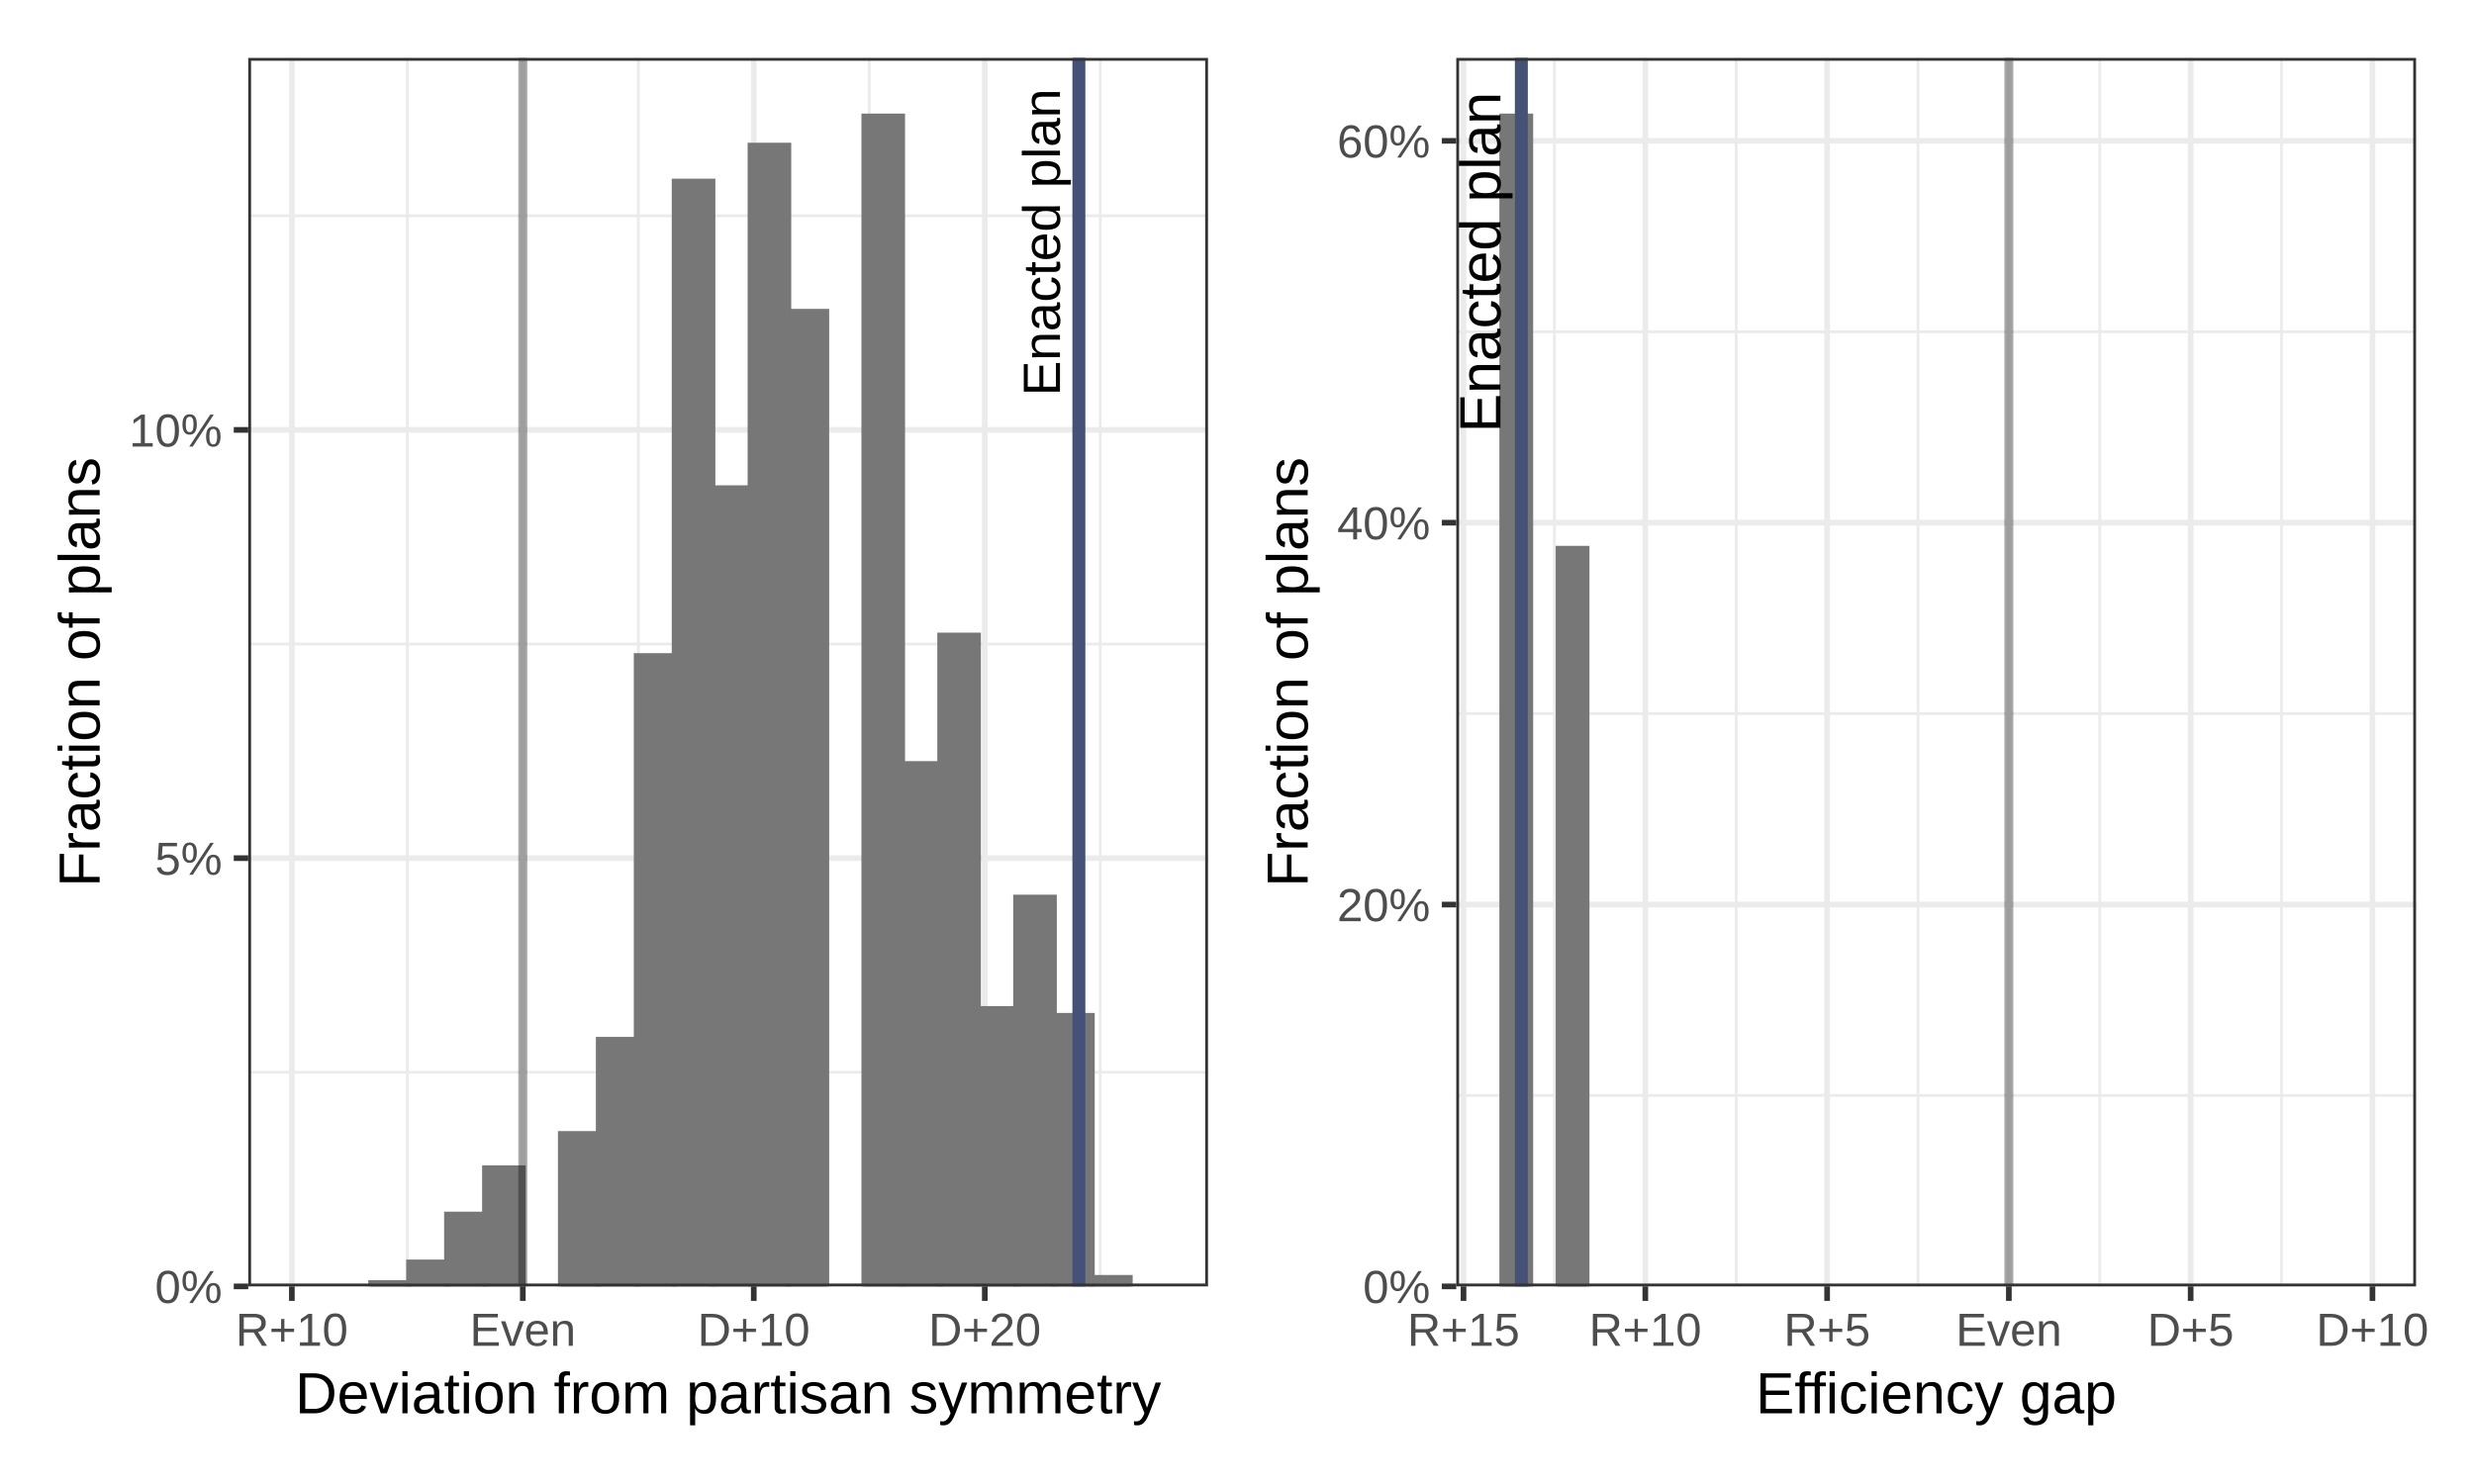
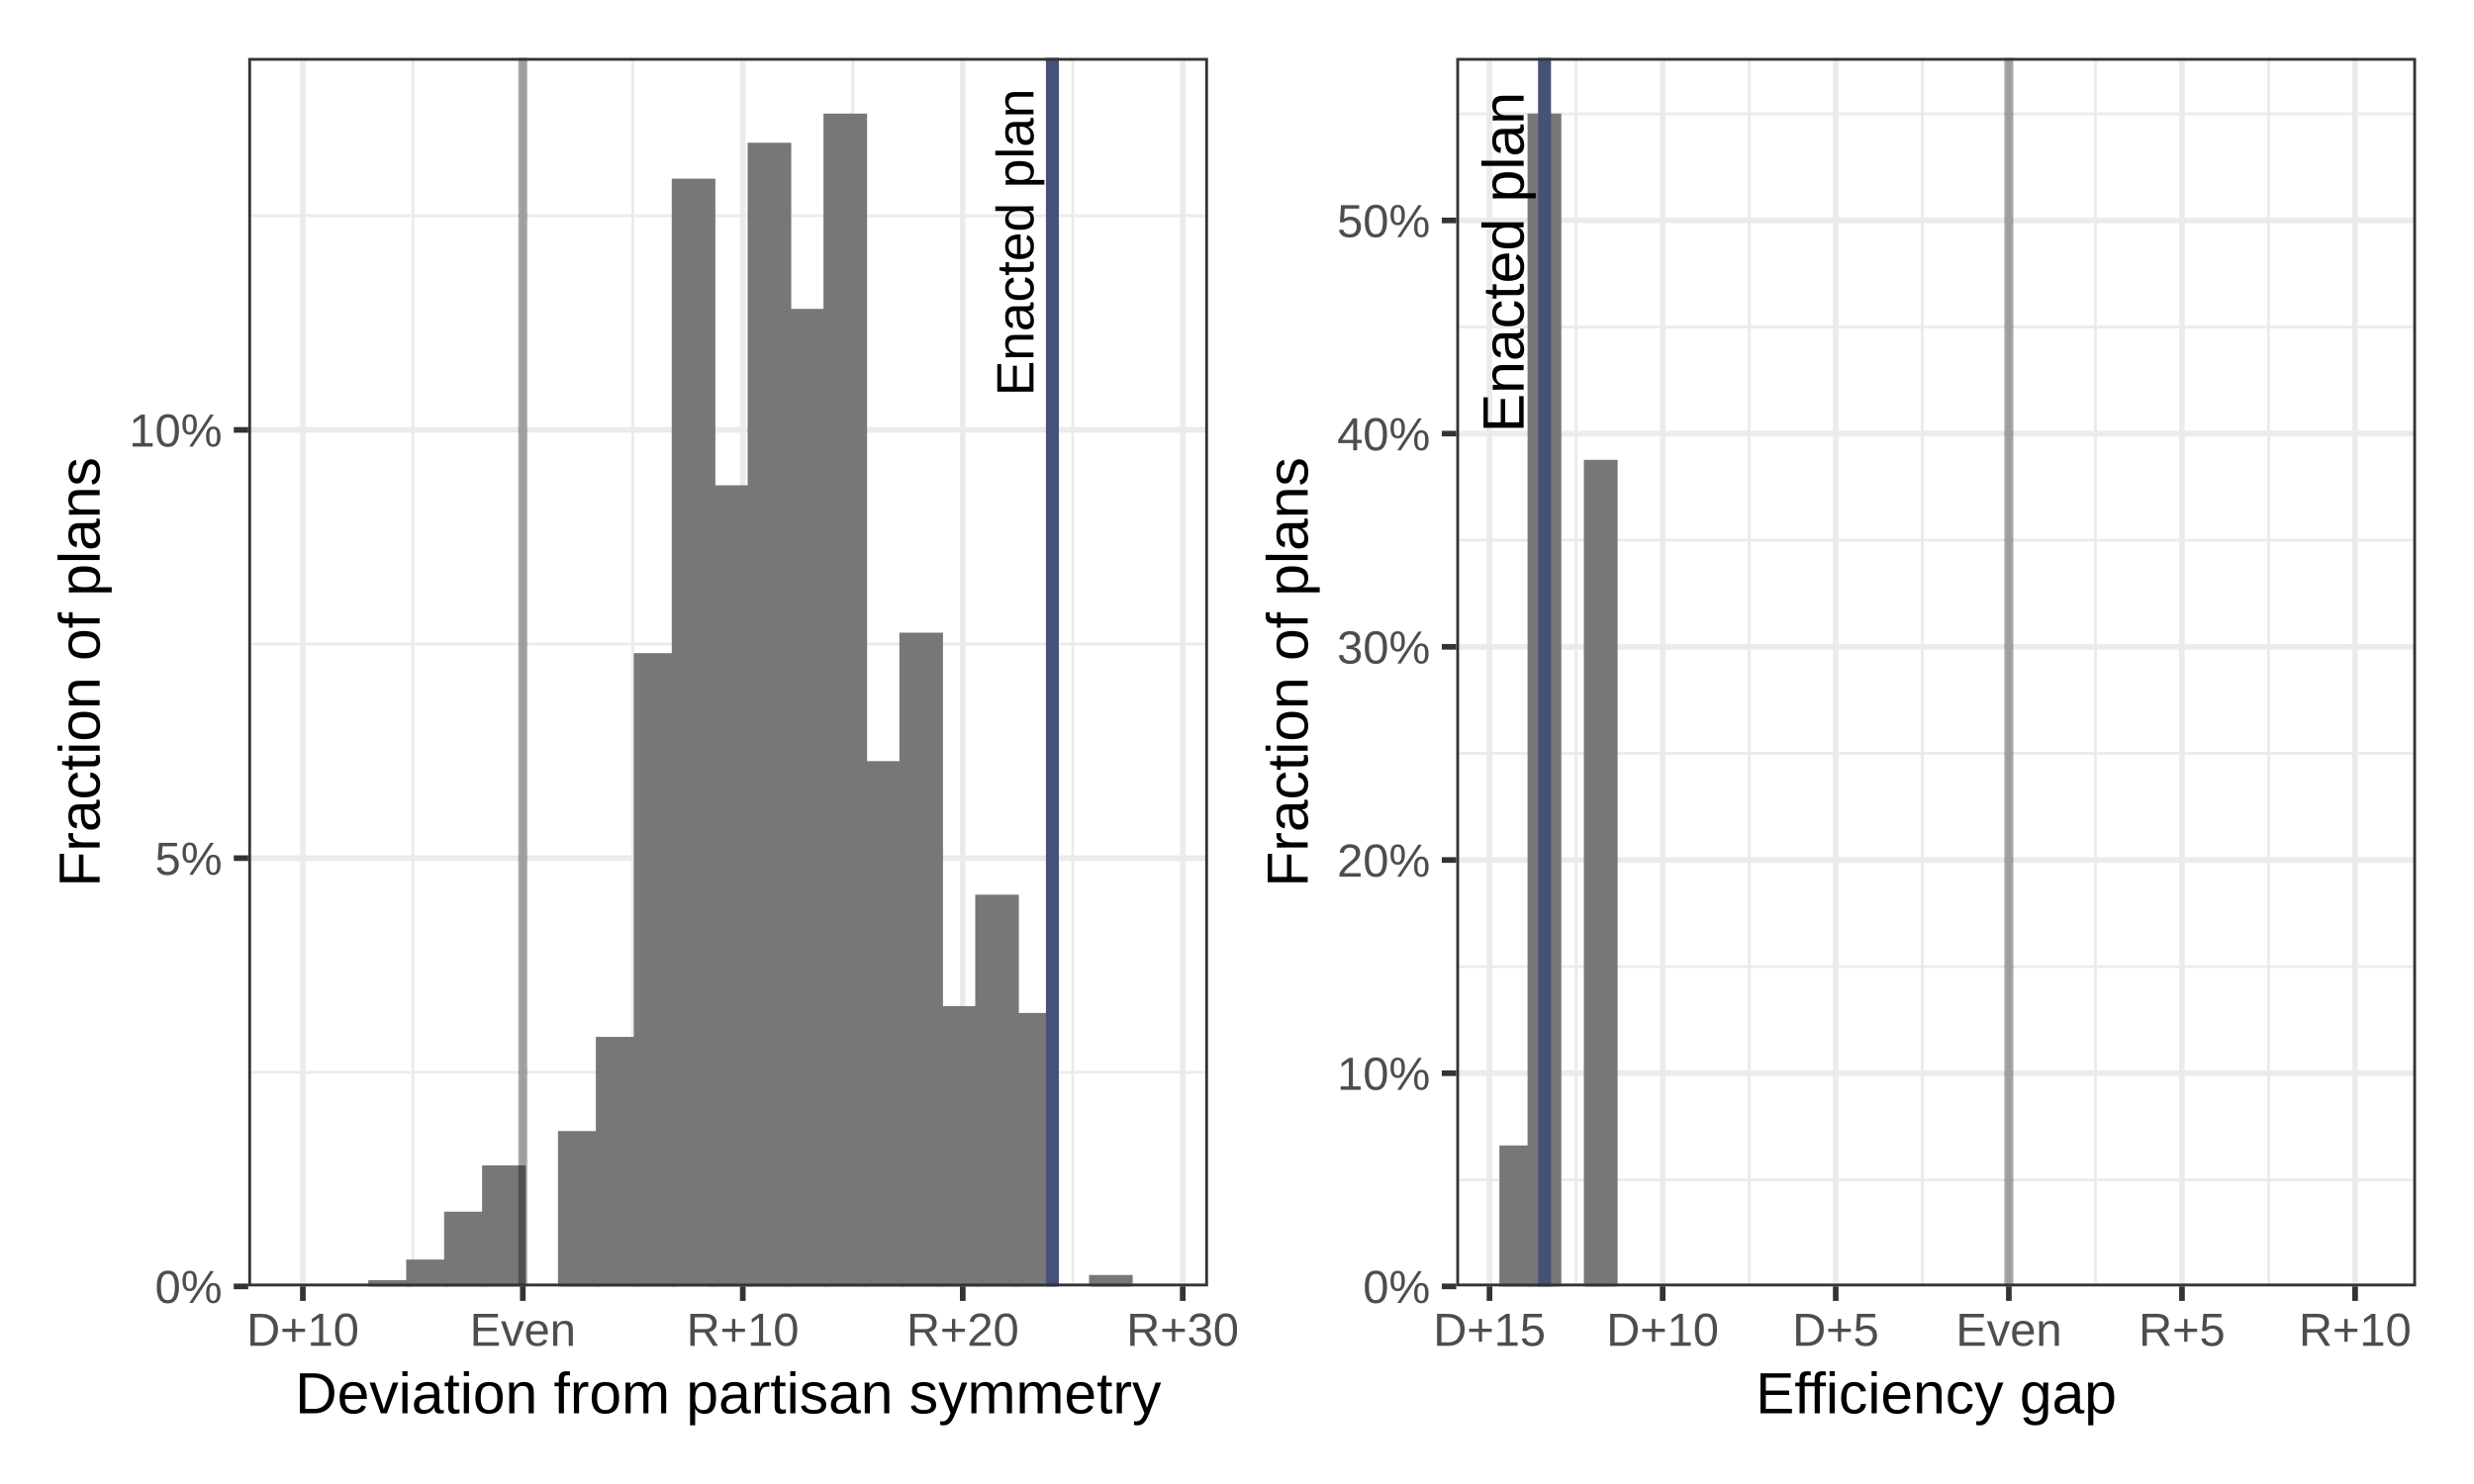
<svg xmlns="http://www.w3.org/2000/svg" class="svglite" width="468.00pt" height="280.80pt" viewBox="0 0 468.00 280.80">
  <defs>
    <style type="text/css">
    .svglite line, .svglite polyline, .svglite polygon, .svglite path, .svglite rect, .svglite circle {
      fill: none;
      stroke: #000000;
      stroke-linecap: round;
      stroke-linejoin: round;
      stroke-miterlimit: 10.00;
    }
  </style>
  </defs>
  <rect width="100%" height="100%" style="stroke: none; fill: #FFFFFF;" />
  <defs>
    <clipPath id="cpMC4wMHw0NjguMDB8MC4wMHwyODAuODA=">
      <rect x="0.00" y="0.00" width="468.00" height="280.80" />
    </clipPath>
  </defs>
  <g clip-path="url(#cpMC4wMHw0NjguMDB8MC4wMHwyODAuODA=)">
    <rect x="0" y="0" width="468.00" height="280.80" style="stroke-width: 1.07; stroke: #FFFFFF; fill: #FFFFFF;" />
  </g>
  <defs>
    <clipPath id="cpNS40OHwyMzQuMDB8NS40OHwyNzUuMzI=">
      <rect x="5.48" y="5.48" width="228.52" height="269.84" />
    </clipPath>
  </defs>
  <g clip-path="url(#cpNS40OHwyMzQuMDB8NS40OHwyNzUuMzI=)">
    <rect x="5.48" y="5.48" width="228.52" height="269.84" style="stroke-width: 1.07; stroke: #FFFFFF; fill: #FFFFFF;" />
  </g>
  <g clip-path="url(#cpMC4wMHw0NjguMDB8MC4wMHwyODAuODA=)">
</g>
  <defs>
    <clipPath id="cpNDYuOTZ8MjI4LjUyfDEwLjk2fDI0My40MQ==">
      <rect x="46.96" y="10.96" width="181.56" height="232.45" />
    </clipPath>
  </defs>
  <g clip-path="url(#cpNDYuOTZ8MjI4LjUyfDEwLjk2fDI0My40MQ==)">
    <rect x="46.96" y="10.96" width="181.56" height="232.45" style="stroke-width: 1.07; stroke: none; fill: #FFFFFF;" />
    <polyline points="46.96,202.89 228.52,202.89 " style="stroke-width: 0.53; stroke: #EBEBEB; stroke-linecap: butt;" />
    <polyline points="46.96,121.86 228.52,121.86 " style="stroke-width: 0.53; stroke: #EBEBEB; stroke-linecap: butt;" />
    <polyline points="46.96,40.83 228.52,40.83 " style="stroke-width: 0.53; stroke: #EBEBEB; stroke-linecap: butt;" />
-     <polyline points="77.06,243.41 77.06,10.96 " style="stroke-width: 0.53; stroke: #EBEBEB; stroke-linecap: butt;" />
-     <polyline points="120.75,243.41 120.75,10.96 " style="stroke-width: 0.53; stroke: #EBEBEB; stroke-linecap: butt;" />
-     <polyline points="164.44,243.41 164.44,10.96 " style="stroke-width: 0.53; stroke: #EBEBEB; stroke-linecap: butt;" />
-     <polyline points="208.13,243.41 208.13,10.96 " style="stroke-width: 0.53; stroke: #EBEBEB; stroke-linecap: butt;" />
+     <polyline points="78.10,243.41 78.10,10.96 " style="stroke-width: 0.53; stroke: #EBEBEB; stroke-linecap: butt;" />
+     <polyline points="119.71,243.41 119.71,10.96 " style="stroke-width: 0.53; stroke: #EBEBEB; stroke-linecap: butt;" />
+     <polyline points="161.32,243.41 161.32,10.96 " style="stroke-width: 0.53; stroke: #EBEBEB; stroke-linecap: butt;" />
+     <polyline points="202.93,243.41 202.93,10.96 " style="stroke-width: 0.53; stroke: #EBEBEB; stroke-linecap: butt;" />
    <polyline points="46.96,243.41 228.52,243.41 " style="stroke-width: 1.07; stroke: #EBEBEB; stroke-linecap: butt;" />
    <polyline points="46.96,162.38 228.52,162.38 " style="stroke-width: 1.07; stroke: #EBEBEB; stroke-linecap: butt;" />
    <polyline points="46.96,81.34 228.52,81.34 " style="stroke-width: 1.07; stroke: #EBEBEB; stroke-linecap: butt;" />
-     <polyline points="55.21,243.41 55.21,10.96 " style="stroke-width: 1.07; stroke: #EBEBEB; stroke-linecap: butt;" />
+     <polyline points="57.29,243.41 57.29,10.96 " style="stroke-width: 1.07; stroke: #EBEBEB; stroke-linecap: butt;" />
    <polyline points="98.90,243.41 98.90,10.96 " style="stroke-width: 1.07; stroke: #EBEBEB; stroke-linecap: butt;" />
-     <polyline points="142.59,243.41 142.59,10.96 " style="stroke-width: 1.07; stroke: #EBEBEB; stroke-linecap: butt;" />
-     <polyline points="186.29,243.41 186.29,10.96 " style="stroke-width: 1.07; stroke: #EBEBEB; stroke-linecap: butt;" />
+     <polyline points="140.51,243.41 140.51,10.96 " style="stroke-width: 1.07; stroke: #EBEBEB; stroke-linecap: butt;" />
+     <polyline points="182.12,243.41 182.12,10.96 " style="stroke-width: 1.07; stroke: #EBEBEB; stroke-linecap: butt;" />
+     <polyline points="223.73,243.41 223.73,10.96 " style="stroke-width: 1.07; stroke: #EBEBEB; stroke-linecap: butt;" />
    <rect x="55.84" y="243.41" width="7.18" height="0.00" style="stroke-width: 1.07; stroke: #777777; stroke-linecap: square; stroke-linejoin: miter; fill: #777777;" />
    <rect x="63.02" y="243.41" width="7.18" height="0.00" style="stroke-width: 1.07; stroke: #777777; stroke-linecap: square; stroke-linejoin: miter; fill: #777777;" />
    <rect x="70.20" y="242.76" width="7.18" height="0.65" style="stroke-width: 1.07; stroke: #777777; stroke-linecap: square; stroke-linejoin: miter; fill: #777777;" />
    <rect x="77.37" y="238.87" width="7.18" height="4.54" style="stroke-width: 1.07; stroke: #777777; stroke-linecap: square; stroke-linejoin: miter; fill: #777777;" />
    <rect x="84.55" y="229.80" width="7.18" height="13.61" style="stroke-width: 1.07; stroke: #777777; stroke-linecap: square; stroke-linejoin: miter; fill: #777777;" />
    <rect x="91.73" y="221.04" width="7.18" height="22.37" style="stroke-width: 1.07; stroke: #777777; stroke-linecap: square; stroke-linejoin: miter; fill: #777777;" />
    <rect x="98.90" y="243.41" width="7.18" height="0.00" style="stroke-width: 1.07; stroke: #777777; stroke-linecap: square; stroke-linejoin: miter; fill: #777777;" />
    <rect x="106.08" y="214.56" width="7.18" height="28.85" style="stroke-width: 1.07; stroke: #777777; stroke-linecap: square; stroke-linejoin: miter; fill: #777777;" />
    <rect x="113.25" y="196.73" width="7.18" height="46.67" style="stroke-width: 1.07; stroke: #777777; stroke-linecap: square; stroke-linejoin: miter; fill: #777777;" />
    <rect x="120.43" y="124.13" width="7.18" height="119.28" style="stroke-width: 1.07; stroke: #777777; stroke-linecap: square; stroke-linejoin: miter; fill: #777777;" />
    <rect x="127.61" y="34.34" width="7.18" height="209.06" style="stroke-width: 1.07; stroke: #777777; stroke-linecap: square; stroke-linejoin: miter; fill: #777777;" />
    <rect x="134.78" y="92.36" width="7.18" height="151.05" style="stroke-width: 1.07; stroke: #777777; stroke-linecap: square; stroke-linejoin: miter; fill: #777777;" />
    <rect x="141.96" y="27.54" width="7.18" height="215.87" style="stroke-width: 1.07; stroke: #777777; stroke-linecap: square; stroke-linejoin: miter; fill: #777777;" />
    <rect x="149.14" y="58.98" width="7.18" height="184.43" style="stroke-width: 1.07; stroke: #777777; stroke-linecap: square; stroke-linejoin: miter; fill: #777777;" />
-     <rect x="156.31" y="243.41" width="7.18" height="0.00" style="stroke-width: 1.07; stroke: #777777; stroke-linecap: square; stroke-linejoin: miter; fill: #777777;" />
-     <rect x="163.49" y="22.03" width="7.18" height="221.38" style="stroke-width: 1.07; stroke: #777777; stroke-linecap: square; stroke-linejoin: miter; fill: #777777;" />
-     <rect x="170.67" y="144.55" width="7.18" height="98.86" style="stroke-width: 1.07; stroke: #777777; stroke-linecap: square; stroke-linejoin: miter; fill: #777777;" />
-     <rect x="177.84" y="120.24" width="7.18" height="123.17" style="stroke-width: 1.07; stroke: #777777; stroke-linecap: square; stroke-linejoin: miter; fill: #777777;" />
-     <rect x="185.02" y="190.90" width="7.18" height="52.51" style="stroke-width: 1.07; stroke: #777777; stroke-linecap: square; stroke-linejoin: miter; fill: #777777;" />
-     <rect x="192.20" y="169.83" width="7.18" height="73.58" style="stroke-width: 1.07; stroke: #777777; stroke-linecap: square; stroke-linejoin: miter; fill: #777777;" />
-     <rect x="199.37" y="192.20" width="7.18" height="51.21" style="stroke-width: 1.07; stroke: #777777; stroke-linecap: square; stroke-linejoin: miter; fill: #777777;" />
+     <rect x="156.31" y="22.03" width="7.18" height="221.38" style="stroke-width: 1.07; stroke: #777777; stroke-linecap: square; stroke-linejoin: miter; fill: #777777;" />
+     <rect x="163.49" y="144.55" width="7.18" height="98.86" style="stroke-width: 1.07; stroke: #777777; stroke-linecap: square; stroke-linejoin: miter; fill: #777777;" />
+     <rect x="170.67" y="120.24" width="7.18" height="123.17" style="stroke-width: 1.07; stroke: #777777; stroke-linecap: square; stroke-linejoin: miter; fill: #777777;" />
+     <rect x="177.84" y="190.90" width="7.18" height="52.51" style="stroke-width: 1.07; stroke: #777777; stroke-linecap: square; stroke-linejoin: miter; fill: #777777;" />
+     <rect x="185.02" y="169.83" width="7.18" height="73.58" style="stroke-width: 1.07; stroke: #777777; stroke-linecap: square; stroke-linejoin: miter; fill: #777777;" />
+     <rect x="192.19" y="192.20" width="7.18" height="51.21" style="stroke-width: 1.07; stroke: #777777; stroke-linecap: square; stroke-linejoin: miter; fill: #777777;" />
+     <rect x="199.37" y="243.41" width="7.18" height="0.00" style="stroke-width: 1.07; stroke: #777777; stroke-linecap: square; stroke-linejoin: miter; fill: #777777;" />
    <rect x="206.55" y="241.79" width="7.18" height="1.62" style="stroke-width: 1.07; stroke: #777777; stroke-linecap: square; stroke-linejoin: miter; fill: #777777;" />
-     <line x1="204.09" y1="243.41" x2="204.09" y2="10.96" style="stroke-width: 2.45; stroke: #465177; stroke-linecap: butt;" />
+     <line x1="199.08" y1="243.41" x2="199.08" y2="10.96" style="stroke-width: 2.45; stroke: #465177; stroke-linecap: butt;" />
    <line x1="98.90" y1="243.41" x2="98.90" y2="10.96" style="stroke-width: 1.71; stroke: #000000; stroke-opacity: 0.33; stroke-linecap: butt;" />
-     <text transform="translate(200.51,16.77) rotate(-90)" text-anchor="end" style="font-size: 9.96px; font-family: Arial;" textLength="58.11px" lengthAdjust="spacingAndGlyphs">Enacted plan</text>
+     <text transform="translate(195.50,16.77) rotate(-90)" text-anchor="end" style="font-size: 9.96px; font-family: Arial;" textLength="58.11px" lengthAdjust="spacingAndGlyphs">Enacted plan</text>
    <rect x="46.96" y="10.96" width="181.56" height="232.45" style="stroke-width: 1.07; stroke: #333333;" />
  </g>
  <g clip-path="url(#cpMC4wMHw0NjguMDB8MC4wMHwyODAuODA=)">
    <text x="42.03" y="246.56" text-anchor="end" style="font-size: 8.80px; fill: #4D4D4D; font-family: Arial;" textLength="12.72px" lengthAdjust="spacingAndGlyphs">0%</text>
    <text x="42.03" y="165.53" text-anchor="end" style="font-size: 8.80px; fill: #4D4D4D; font-family: Arial;" textLength="12.72px" lengthAdjust="spacingAndGlyphs">5%</text>
    <text x="42.03" y="84.50" text-anchor="end" style="font-size: 8.80px; fill: #4D4D4D; font-family: Arial;" textLength="17.61px" lengthAdjust="spacingAndGlyphs">10%</text>
    <polyline points="44.22,243.41 46.96,243.41 " style="stroke-width: 1.07; stroke: #333333; stroke-linecap: butt;" />
    <polyline points="44.22,162.38 46.96,162.38 " style="stroke-width: 1.07; stroke: #333333; stroke-linecap: butt;" />
    <polyline points="44.22,81.34 46.96,81.34 " style="stroke-width: 1.07; stroke: #333333; stroke-linecap: butt;" />
-     <polyline points="55.21,246.15 55.21,243.41 " style="stroke-width: 1.07; stroke: #333333; stroke-linecap: butt;" />
+     <polyline points="57.29,246.15 57.29,243.41 " style="stroke-width: 1.07; stroke: #333333; stroke-linecap: butt;" />
    <polyline points="98.90,246.15 98.90,243.41 " style="stroke-width: 1.07; stroke: #333333; stroke-linecap: butt;" />
-     <polyline points="142.59,246.15 142.59,243.41 " style="stroke-width: 1.07; stroke: #333333; stroke-linecap: butt;" />
-     <polyline points="186.29,246.15 186.29,243.41 " style="stroke-width: 1.07; stroke: #333333; stroke-linecap: butt;" />
-     <text x="55.21" y="254.65" text-anchor="middle" style="font-size: 8.80px; fill: #4D4D4D; font-family: Arial;" textLength="21.28px" lengthAdjust="spacingAndGlyphs">R+10</text>
+     <polyline points="140.51,246.15 140.51,243.41 " style="stroke-width: 1.07; stroke: #333333; stroke-linecap: butt;" />
+     <polyline points="182.12,246.15 182.12,243.41 " style="stroke-width: 1.07; stroke: #333333; stroke-linecap: butt;" />
+     <polyline points="223.73,246.15 223.73,243.41 " style="stroke-width: 1.07; stroke: #333333; stroke-linecap: butt;" />
+     <text x="57.29" y="254.65" text-anchor="middle" style="font-size: 8.80px; fill: #4D4D4D; font-family: Arial;" textLength="21.28px" lengthAdjust="spacingAndGlyphs">D+10</text>
    <text x="98.90" y="254.65" text-anchor="middle" style="font-size: 8.80px; fill: #4D4D4D; font-family: Arial;" textLength="20.06px" lengthAdjust="spacingAndGlyphs">Even</text>
-     <text x="142.59" y="254.65" text-anchor="middle" style="font-size: 8.80px; fill: #4D4D4D; font-family: Arial;" textLength="21.28px" lengthAdjust="spacingAndGlyphs">D+10</text>
-     <text x="186.29" y="254.65" text-anchor="middle" style="font-size: 8.80px; fill: #4D4D4D; font-family: Arial;" textLength="21.28px" lengthAdjust="spacingAndGlyphs">D+20</text>
+     <text x="140.51" y="254.65" text-anchor="middle" style="font-size: 8.80px; fill: #4D4D4D; font-family: Arial;" textLength="21.28px" lengthAdjust="spacingAndGlyphs">R+10</text>
+     <text x="182.12" y="254.65" text-anchor="middle" style="font-size: 8.80px; fill: #4D4D4D; font-family: Arial;" textLength="21.28px" lengthAdjust="spacingAndGlyphs">R+20</text>
+     <text x="223.73" y="254.65" text-anchor="middle" style="font-size: 8.80px; fill: #4D4D4D; font-family: Arial;" textLength="21.28px" lengthAdjust="spacingAndGlyphs">R+30</text>
    <text x="137.74" y="267.42" text-anchor="middle" style="font-size: 11.00px; font-family: Arial;" textLength="163.83px" lengthAdjust="spacingAndGlyphs">Deviation from partisan symmetry</text>
    <text transform="translate(18.85,127.18) rotate(-90)" text-anchor="middle" style="font-size: 11.00px; font-family: Arial;" textLength="81.32px" lengthAdjust="spacingAndGlyphs">Fraction of plans</text>
  </g>
  <defs>
    <clipPath id="cpMjM0LjAwfDQ2Mi41Mnw1LjQ4fDI3NS4zMg==">
      <rect x="234.00" y="5.48" width="228.52" height="269.84" />
    </clipPath>
  </defs>
  <g clip-path="url(#cpMjM0LjAwfDQ2Mi41Mnw1LjQ4fDI3NS4zMg==)">
    <rect x="234.00" y="5.48" width="228.52" height="269.84" style="stroke-width: 1.07; stroke: #FFFFFF; fill: #FFFFFF;" />
  </g>
  <g clip-path="url(#cpMC4wMHw0NjguMDB8MC4wMHwyODAuODA=)">
</g>
  <defs>
    <clipPath id="cpMjc1LjQ4fDQ1Ny4wNHwxMC45NnwyNDMuNDE=">
      <rect x="275.48" y="10.96" width="181.56" height="232.45" />
    </clipPath>
  </defs>
  <g clip-path="url(#cpMjc1LjQ4fDQ1Ny4wNHwxMC45NnwyNDMuNDE=)">
    <rect x="275.48" y="10.96" width="181.56" height="232.45" style="stroke-width: 1.07; stroke: none; fill: #FFFFFF;" />
-     <polyline points="275.48,207.28 457.04,207.28 " style="stroke-width: 0.53; stroke: #EBEBEB; stroke-linecap: butt;" />
-     <polyline points="275.48,135.03 457.04,135.03 " style="stroke-width: 0.53; stroke: #EBEBEB; stroke-linecap: butt;" />
-     <polyline points="275.48,62.78 457.04,62.78 " style="stroke-width: 0.53; stroke: #EBEBEB; stroke-linecap: butt;" />
-     <polyline points="294.05,243.41 294.05,10.96 " style="stroke-width: 0.53; stroke: #EBEBEB; stroke-linecap: butt;" />
-     <polyline points="328.43,243.41 328.43,10.96 " style="stroke-width: 0.53; stroke: #EBEBEB; stroke-linecap: butt;" />
-     <polyline points="362.82,243.41 362.82,10.96 " style="stroke-width: 0.53; stroke: #EBEBEB; stroke-linecap: butt;" />
-     <polyline points="397.21,243.41 397.21,10.96 " style="stroke-width: 0.53; stroke: #EBEBEB; stroke-linecap: butt;" />
-     <polyline points="431.59,243.41 431.59,10.96 " style="stroke-width: 0.53; stroke: #EBEBEB; stroke-linecap: butt;" />
+     <polyline points="275.48,223.24 457.04,223.24 " style="stroke-width: 0.53; stroke: #EBEBEB; stroke-linecap: butt;" />
+     <polyline points="275.48,182.90 457.04,182.90 " style="stroke-width: 0.53; stroke: #EBEBEB; stroke-linecap: butt;" />
+     <polyline points="275.48,142.56 457.04,142.56 " style="stroke-width: 0.53; stroke: #EBEBEB; stroke-linecap: butt;" />
+     <polyline points="275.48,102.22 457.04,102.22 " style="stroke-width: 0.53; stroke: #EBEBEB; stroke-linecap: butt;" />
+     <polyline points="275.48,61.88 457.04,61.88 " style="stroke-width: 0.53; stroke: #EBEBEB; stroke-linecap: butt;" />
+     <polyline points="275.48,21.54 457.04,21.54 " style="stroke-width: 0.53; stroke: #EBEBEB; stroke-linecap: butt;" />
+     <polyline points="298.14,243.41 298.14,10.96 " style="stroke-width: 0.53; stroke: #EBEBEB; stroke-linecap: butt;" />
+     <polyline points="330.89,243.41 330.89,10.96 " style="stroke-width: 0.53; stroke: #EBEBEB; stroke-linecap: butt;" />
+     <polyline points="363.64,243.41 363.64,10.96 " style="stroke-width: 0.53; stroke: #EBEBEB; stroke-linecap: butt;" />
+     <polyline points="396.39,243.41 396.39,10.96 " style="stroke-width: 0.53; stroke: #EBEBEB; stroke-linecap: butt;" />
+     <polyline points="429.14,243.41 429.14,10.96 " style="stroke-width: 0.53; stroke: #EBEBEB; stroke-linecap: butt;" />
    <polyline points="275.48,243.41 457.04,243.41 " style="stroke-width: 1.07; stroke: #EBEBEB; stroke-linecap: butt;" />
-     <polyline points="275.48,171.16 457.04,171.16 " style="stroke-width: 1.07; stroke: #EBEBEB; stroke-linecap: butt;" />
-     <polyline points="275.48,98.90 457.04,98.90 " style="stroke-width: 1.07; stroke: #EBEBEB; stroke-linecap: butt;" />
-     <polyline points="275.48,26.65 457.04,26.65 " style="stroke-width: 1.07; stroke: #EBEBEB; stroke-linecap: butt;" />
-     <polyline points="276.85,243.41 276.85,10.96 " style="stroke-width: 1.07; stroke: #EBEBEB; stroke-linecap: butt;" />
-     <polyline points="311.24,243.41 311.24,10.96 " style="stroke-width: 1.07; stroke: #EBEBEB; stroke-linecap: butt;" />
-     <polyline points="345.63,243.41 345.63,10.96 " style="stroke-width: 1.07; stroke: #EBEBEB; stroke-linecap: butt;" />
+     <polyline points="275.48,203.07 457.04,203.07 " style="stroke-width: 1.07; stroke: #EBEBEB; stroke-linecap: butt;" />
+     <polyline points="275.48,162.73 457.04,162.73 " style="stroke-width: 1.07; stroke: #EBEBEB; stroke-linecap: butt;" />
+     <polyline points="275.48,122.39 457.04,122.39 " style="stroke-width: 1.07; stroke: #EBEBEB; stroke-linecap: butt;" />
+     <polyline points="275.48,82.05 457.04,82.05 " style="stroke-width: 1.07; stroke: #EBEBEB; stroke-linecap: butt;" />
+     <polyline points="275.48,41.71 457.04,41.71 " style="stroke-width: 1.07; stroke: #EBEBEB; stroke-linecap: butt;" />
+     <polyline points="281.77,243.41 281.77,10.96 " style="stroke-width: 1.07; stroke: #EBEBEB; stroke-linecap: butt;" />
+     <polyline points="314.52,243.41 314.52,10.96 " style="stroke-width: 1.07; stroke: #EBEBEB; stroke-linecap: butt;" />
+     <polyline points="347.26,243.41 347.26,10.96 " style="stroke-width: 1.07; stroke: #EBEBEB; stroke-linecap: butt;" />
    <polyline points="380.01,243.41 380.01,10.96 " style="stroke-width: 1.07; stroke: #EBEBEB; stroke-linecap: butt;" />
-     <polyline points="414.40,243.41 414.40,10.96 " style="stroke-width: 1.07; stroke: #EBEBEB; stroke-linecap: butt;" />
-     <polyline points="448.79,243.41 448.79,10.96 " style="stroke-width: 1.07; stroke: #EBEBEB; stroke-linecap: butt;" />
-     <rect x="284.17" y="22.03" width="5.32" height="221.38" style="stroke-width: 1.07; stroke: #777777; stroke-linecap: square; stroke-linejoin: miter; fill: #777777;" />
-     <rect x="289.50" y="243.41" width="5.32" height="0.00" style="stroke-width: 1.07; stroke: #777777; stroke-linecap: square; stroke-linejoin: miter; fill: #777777;" />
-     <rect x="294.82" y="103.82" width="5.32" height="139.59" style="stroke-width: 1.07; stroke: #777777; stroke-linecap: square; stroke-linejoin: miter; fill: #777777;" />
-     <rect x="300.15" y="243.41" width="5.32" height="0.00" style="stroke-width: 1.07; stroke: #777777; stroke-linecap: square; stroke-linejoin: miter; fill: #777777;" />
+     <polyline points="412.76,243.41 412.76,10.96 " style="stroke-width: 1.07; stroke: #EBEBEB; stroke-linecap: butt;" />
+     <polyline points="445.51,243.41 445.51,10.96 " style="stroke-width: 1.07; stroke: #EBEBEB; stroke-linecap: butt;" />
+     <rect x="284.17" y="217.27" width="5.32" height="26.14" style="stroke-width: 1.07; stroke: #777777; stroke-linecap: square; stroke-linejoin: miter; fill: #777777;" />
+     <rect x="289.50" y="22.03" width="5.32" height="221.38" style="stroke-width: 1.07; stroke: #777777; stroke-linecap: square; stroke-linejoin: miter; fill: #777777;" />
+     <rect x="294.82" y="243.41" width="5.32" height="0.00" style="stroke-width: 1.07; stroke: #777777; stroke-linecap: square; stroke-linejoin: miter; fill: #777777;" />
+     <rect x="300.15" y="87.54" width="5.32" height="155.87" style="stroke-width: 1.07; stroke: #777777; stroke-linecap: square; stroke-linejoin: miter; fill: #777777;" />
    <rect x="305.47" y="243.41" width="5.32" height="0.00" style="stroke-width: 1.07; stroke: #777777; stroke-linecap: square; stroke-linejoin: miter; fill: #777777;" />
    <rect x="310.80" y="243.41" width="5.32" height="0.00" style="stroke-width: 1.07; stroke: #777777; stroke-linecap: square; stroke-linejoin: miter; fill: #777777;" />
    <rect x="316.12" y="243.41" width="5.32" height="0.00" style="stroke-width: 1.07; stroke: #777777; stroke-linecap: square; stroke-linejoin: miter; fill: #777777;" />
    <rect x="321.45" y="243.41" width="5.32" height="0.00" style="stroke-width: 1.07; stroke: #777777; stroke-linecap: square; stroke-linejoin: miter; fill: #777777;" />
    <rect x="326.77" y="243.41" width="5.32" height="0.00" style="stroke-width: 1.07; stroke: #777777; stroke-linecap: square; stroke-linejoin: miter; fill: #777777;" />
    <rect x="332.09" y="243.41" width="5.32" height="0.00" style="stroke-width: 1.07; stroke: #777777; stroke-linecap: square; stroke-linejoin: miter; fill: #777777;" />
    <rect x="337.42" y="243.41" width="5.32" height="0.00" style="stroke-width: 1.07; stroke: #777777; stroke-linecap: square; stroke-linejoin: miter; fill: #777777;" />
    <rect x="342.74" y="243.41" width="5.32" height="0.00" style="stroke-width: 1.07; stroke: #777777; stroke-linecap: square; stroke-linejoin: miter; fill: #777777;" />
    <rect x="348.07" y="243.41" width="5.32" height="0.00" style="stroke-width: 1.07; stroke: #777777; stroke-linecap: square; stroke-linejoin: miter; fill: #777777;" />
    <rect x="353.39" y="243.41" width="5.32" height="0.00" style="stroke-width: 1.07; stroke: #777777; stroke-linecap: square; stroke-linejoin: miter; fill: #777777;" />
    <rect x="358.72" y="243.41" width="5.32" height="0.00" style="stroke-width: 1.07; stroke: #777777; stroke-linecap: square; stroke-linejoin: miter; fill: #777777;" />
    <rect x="364.04" y="243.41" width="5.32" height="0.00" style="stroke-width: 1.07; stroke: #777777; stroke-linecap: square; stroke-linejoin: miter; fill: #777777;" />
    <rect x="369.37" y="243.41" width="5.32" height="0.00" style="stroke-width: 1.07; stroke: #777777; stroke-linecap: square; stroke-linejoin: miter; fill: #777777;" />
    <rect x="374.69" y="243.41" width="5.32" height="0.00" style="stroke-width: 1.07; stroke: #777777; stroke-linecap: square; stroke-linejoin: miter; fill: #777777;" />
    <rect x="380.01" y="243.41" width="5.32" height="0.00" style="stroke-width: 1.07; stroke: #777777; stroke-linecap: square; stroke-linejoin: miter; fill: #777777;" />
    <rect x="385.34" y="243.41" width="5.32" height="0.00" style="stroke-width: 1.07; stroke: #777777; stroke-linecap: square; stroke-linejoin: miter; fill: #777777;" />
    <rect x="390.66" y="243.41" width="5.32" height="0.00" style="stroke-width: 1.07; stroke: #777777; stroke-linecap: square; stroke-linejoin: miter; fill: #777777;" />
    <rect x="395.99" y="243.41" width="5.32" height="0.00" style="stroke-width: 1.07; stroke: #777777; stroke-linecap: square; stroke-linejoin: miter; fill: #777777;" />
    <rect x="401.31" y="243.41" width="5.32" height="0.00" style="stroke-width: 1.07; stroke: #777777; stroke-linecap: square; stroke-linejoin: miter; fill: #777777;" />
    <rect x="406.64" y="243.41" width="5.32" height="0.00" style="stroke-width: 1.07; stroke: #777777; stroke-linecap: square; stroke-linejoin: miter; fill: #777777;" />
    <rect x="411.96" y="243.41" width="5.32" height="0.00" style="stroke-width: 1.07; stroke: #777777; stroke-linecap: square; stroke-linejoin: miter; fill: #777777;" />
    <rect x="417.29" y="243.41" width="5.32" height="0.00" style="stroke-width: 1.07; stroke: #777777; stroke-linecap: square; stroke-linejoin: miter; fill: #777777;" />
    <rect x="422.61" y="243.41" width="5.32" height="0.00" style="stroke-width: 1.07; stroke: #777777; stroke-linecap: square; stroke-linejoin: miter; fill: #777777;" />
    <rect x="427.93" y="243.41" width="5.32" height="0.00" style="stroke-width: 1.07; stroke: #777777; stroke-linecap: square; stroke-linejoin: miter; fill: #777777;" />
    <rect x="433.26" y="243.41" width="5.32" height="0.00" style="stroke-width: 1.07; stroke: #777777; stroke-linecap: square; stroke-linejoin: miter; fill: #777777;" />
    <rect x="438.58" y="243.41" width="5.32" height="0.00" style="stroke-width: 1.07; stroke: #777777; stroke-linecap: square; stroke-linejoin: miter; fill: #777777;" />
-     <line x1="287.79" y1="243.41" x2="287.79" y2="10.96" style="stroke-width: 2.45; stroke: #465177; stroke-linecap: butt;" />
+     <line x1="292.18" y1="243.41" x2="292.18" y2="10.96" style="stroke-width: 2.45; stroke: #465177; stroke-linecap: butt;" />
    <line x1="380.01" y1="243.41" x2="380.01" y2="10.96" style="stroke-width: 1.71; stroke: #000000; stroke-opacity: 0.33; stroke-linecap: butt;" />
-     <text transform="translate(283.83,17.40) rotate(-90)" text-anchor="end" style="font-size: 11.04px; font-family: Arial;" textLength="64.40px" lengthAdjust="spacingAndGlyphs">Enacted plan</text>
+     <text transform="translate(288.22,17.40) rotate(-90)" text-anchor="end" style="font-size: 11.04px; font-family: Arial;" textLength="64.40px" lengthAdjust="spacingAndGlyphs">Enacted plan</text>
    <rect x="275.48" y="10.96" width="181.56" height="232.45" style="stroke-width: 1.07; stroke: #333333;" />
  </g>
  <g clip-path="url(#cpMC4wMHw0NjguMDB8MC4wMHwyODAuODA=)">
    <text x="270.55" y="246.56" text-anchor="end" style="font-size: 8.80px; fill: #4D4D4D; font-family: Arial;" textLength="12.72px" lengthAdjust="spacingAndGlyphs">0%</text>
-     <text x="270.55" y="174.31" text-anchor="end" style="font-size: 8.80px; fill: #4D4D4D; font-family: Arial;" textLength="17.61px" lengthAdjust="spacingAndGlyphs">20%</text>
-     <text x="270.55" y="102.06" text-anchor="end" style="font-size: 8.80px; fill: #4D4D4D; font-family: Arial;" textLength="17.61px" lengthAdjust="spacingAndGlyphs">40%</text>
-     <text x="270.55" y="29.81" text-anchor="end" style="font-size: 8.80px; fill: #4D4D4D; font-family: Arial;" textLength="17.61px" lengthAdjust="spacingAndGlyphs">60%</text>
+     <text x="270.55" y="206.22" text-anchor="end" style="font-size: 8.80px; fill: #4D4D4D; font-family: Arial;" textLength="17.61px" lengthAdjust="spacingAndGlyphs">10%</text>
+     <text x="270.55" y="165.88" text-anchor="end" style="font-size: 8.80px; fill: #4D4D4D; font-family: Arial;" textLength="17.61px" lengthAdjust="spacingAndGlyphs">20%</text>
+     <text x="270.55" y="125.55" text-anchor="end" style="font-size: 8.80px; fill: #4D4D4D; font-family: Arial;" textLength="17.61px" lengthAdjust="spacingAndGlyphs">30%</text>
+     <text x="270.55" y="85.21" text-anchor="end" style="font-size: 8.80px; fill: #4D4D4D; font-family: Arial;" textLength="17.61px" lengthAdjust="spacingAndGlyphs">40%</text>
+     <text x="270.55" y="44.87" text-anchor="end" style="font-size: 8.80px; fill: #4D4D4D; font-family: Arial;" textLength="17.61px" lengthAdjust="spacingAndGlyphs">50%</text>
    <polyline points="272.74,243.41 275.48,243.41 " style="stroke-width: 1.07; stroke: #333333; stroke-linecap: butt;" />
-     <polyline points="272.74,171.16 275.48,171.16 " style="stroke-width: 1.07; stroke: #333333; stroke-linecap: butt;" />
-     <polyline points="272.74,98.90 275.48,98.90 " style="stroke-width: 1.07; stroke: #333333; stroke-linecap: butt;" />
-     <polyline points="272.74,26.65 275.48,26.65 " style="stroke-width: 1.07; stroke: #333333; stroke-linecap: butt;" />
-     <polyline points="276.85,246.15 276.85,243.41 " style="stroke-width: 1.07; stroke: #333333; stroke-linecap: butt;" />
-     <polyline points="311.24,246.15 311.24,243.41 " style="stroke-width: 1.07; stroke: #333333; stroke-linecap: butt;" />
-     <polyline points="345.63,246.15 345.63,243.41 " style="stroke-width: 1.07; stroke: #333333; stroke-linecap: butt;" />
+     <polyline points="272.74,203.07 275.48,203.07 " style="stroke-width: 1.07; stroke: #333333; stroke-linecap: butt;" />
+     <polyline points="272.74,162.73 275.48,162.73 " style="stroke-width: 1.07; stroke: #333333; stroke-linecap: butt;" />
+     <polyline points="272.74,122.39 275.48,122.39 " style="stroke-width: 1.07; stroke: #333333; stroke-linecap: butt;" />
+     <polyline points="272.74,82.05 275.48,82.05 " style="stroke-width: 1.07; stroke: #333333; stroke-linecap: butt;" />
+     <polyline points="272.74,41.71 275.48,41.71 " style="stroke-width: 1.07; stroke: #333333; stroke-linecap: butt;" />
+     <polyline points="281.77,246.15 281.77,243.41 " style="stroke-width: 1.07; stroke: #333333; stroke-linecap: butt;" />
+     <polyline points="314.52,246.15 314.52,243.41 " style="stroke-width: 1.07; stroke: #333333; stroke-linecap: butt;" />
+     <polyline points="347.26,246.15 347.26,243.41 " style="stroke-width: 1.07; stroke: #333333; stroke-linecap: butt;" />
    <polyline points="380.01,246.15 380.01,243.41 " style="stroke-width: 1.07; stroke: #333333; stroke-linecap: butt;" />
-     <polyline points="414.40,246.15 414.40,243.41 " style="stroke-width: 1.07; stroke: #333333; stroke-linecap: butt;" />
-     <polyline points="448.79,246.15 448.79,243.41 " style="stroke-width: 1.07; stroke: #333333; stroke-linecap: butt;" />
-     <text x="276.85" y="254.65" text-anchor="middle" style="font-size: 8.80px; fill: #4D4D4D; font-family: Arial;" textLength="21.28px" lengthAdjust="spacingAndGlyphs">R+15</text>
-     <text x="311.24" y="254.65" text-anchor="middle" style="font-size: 8.80px; fill: #4D4D4D; font-family: Arial;" textLength="21.28px" lengthAdjust="spacingAndGlyphs">R+10</text>
-     <text x="345.63" y="254.65" text-anchor="middle" style="font-size: 8.80px; fill: #4D4D4D; font-family: Arial;" textLength="16.39px" lengthAdjust="spacingAndGlyphs">R+5</text>
+     <polyline points="412.76,246.15 412.76,243.41 " style="stroke-width: 1.07; stroke: #333333; stroke-linecap: butt;" />
+     <polyline points="445.51,246.15 445.51,243.41 " style="stroke-width: 1.07; stroke: #333333; stroke-linecap: butt;" />
+     <text x="281.77" y="254.65" text-anchor="middle" style="font-size: 8.80px; fill: #4D4D4D; font-family: Arial;" textLength="21.28px" lengthAdjust="spacingAndGlyphs">D+15</text>
+     <text x="314.52" y="254.65" text-anchor="middle" style="font-size: 8.80px; fill: #4D4D4D; font-family: Arial;" textLength="21.28px" lengthAdjust="spacingAndGlyphs">D+10</text>
+     <text x="347.26" y="254.65" text-anchor="middle" style="font-size: 8.80px; fill: #4D4D4D; font-family: Arial;" textLength="16.39px" lengthAdjust="spacingAndGlyphs">D+5</text>
    <text x="380.01" y="254.65" text-anchor="middle" style="font-size: 8.80px; fill: #4D4D4D; font-family: Arial;" textLength="20.06px" lengthAdjust="spacingAndGlyphs">Even</text>
-     <text x="414.40" y="254.65" text-anchor="middle" style="font-size: 8.80px; fill: #4D4D4D; font-family: Arial;" textLength="16.39px" lengthAdjust="spacingAndGlyphs">D+5</text>
-     <text x="448.79" y="254.65" text-anchor="middle" style="font-size: 8.80px; fill: #4D4D4D; font-family: Arial;" textLength="21.28px" lengthAdjust="spacingAndGlyphs">D+10</text>
+     <text x="412.76" y="254.65" text-anchor="middle" style="font-size: 8.80px; fill: #4D4D4D; font-family: Arial;" textLength="16.39px" lengthAdjust="spacingAndGlyphs">R+5</text>
+     <text x="445.51" y="254.65" text-anchor="middle" style="font-size: 8.80px; fill: #4D4D4D; font-family: Arial;" textLength="21.28px" lengthAdjust="spacingAndGlyphs">R+10</text>
    <text x="366.26" y="267.42" text-anchor="middle" style="font-size: 11.00px; font-family: Arial;" textLength="68.48px" lengthAdjust="spacingAndGlyphs">Efficiency gap</text>
    <text transform="translate(247.37,127.18) rotate(-90)" text-anchor="middle" style="font-size: 11.00px; font-family: Arial;" textLength="81.32px" lengthAdjust="spacingAndGlyphs">Fraction of plans</text>
  </g>
</svg>
